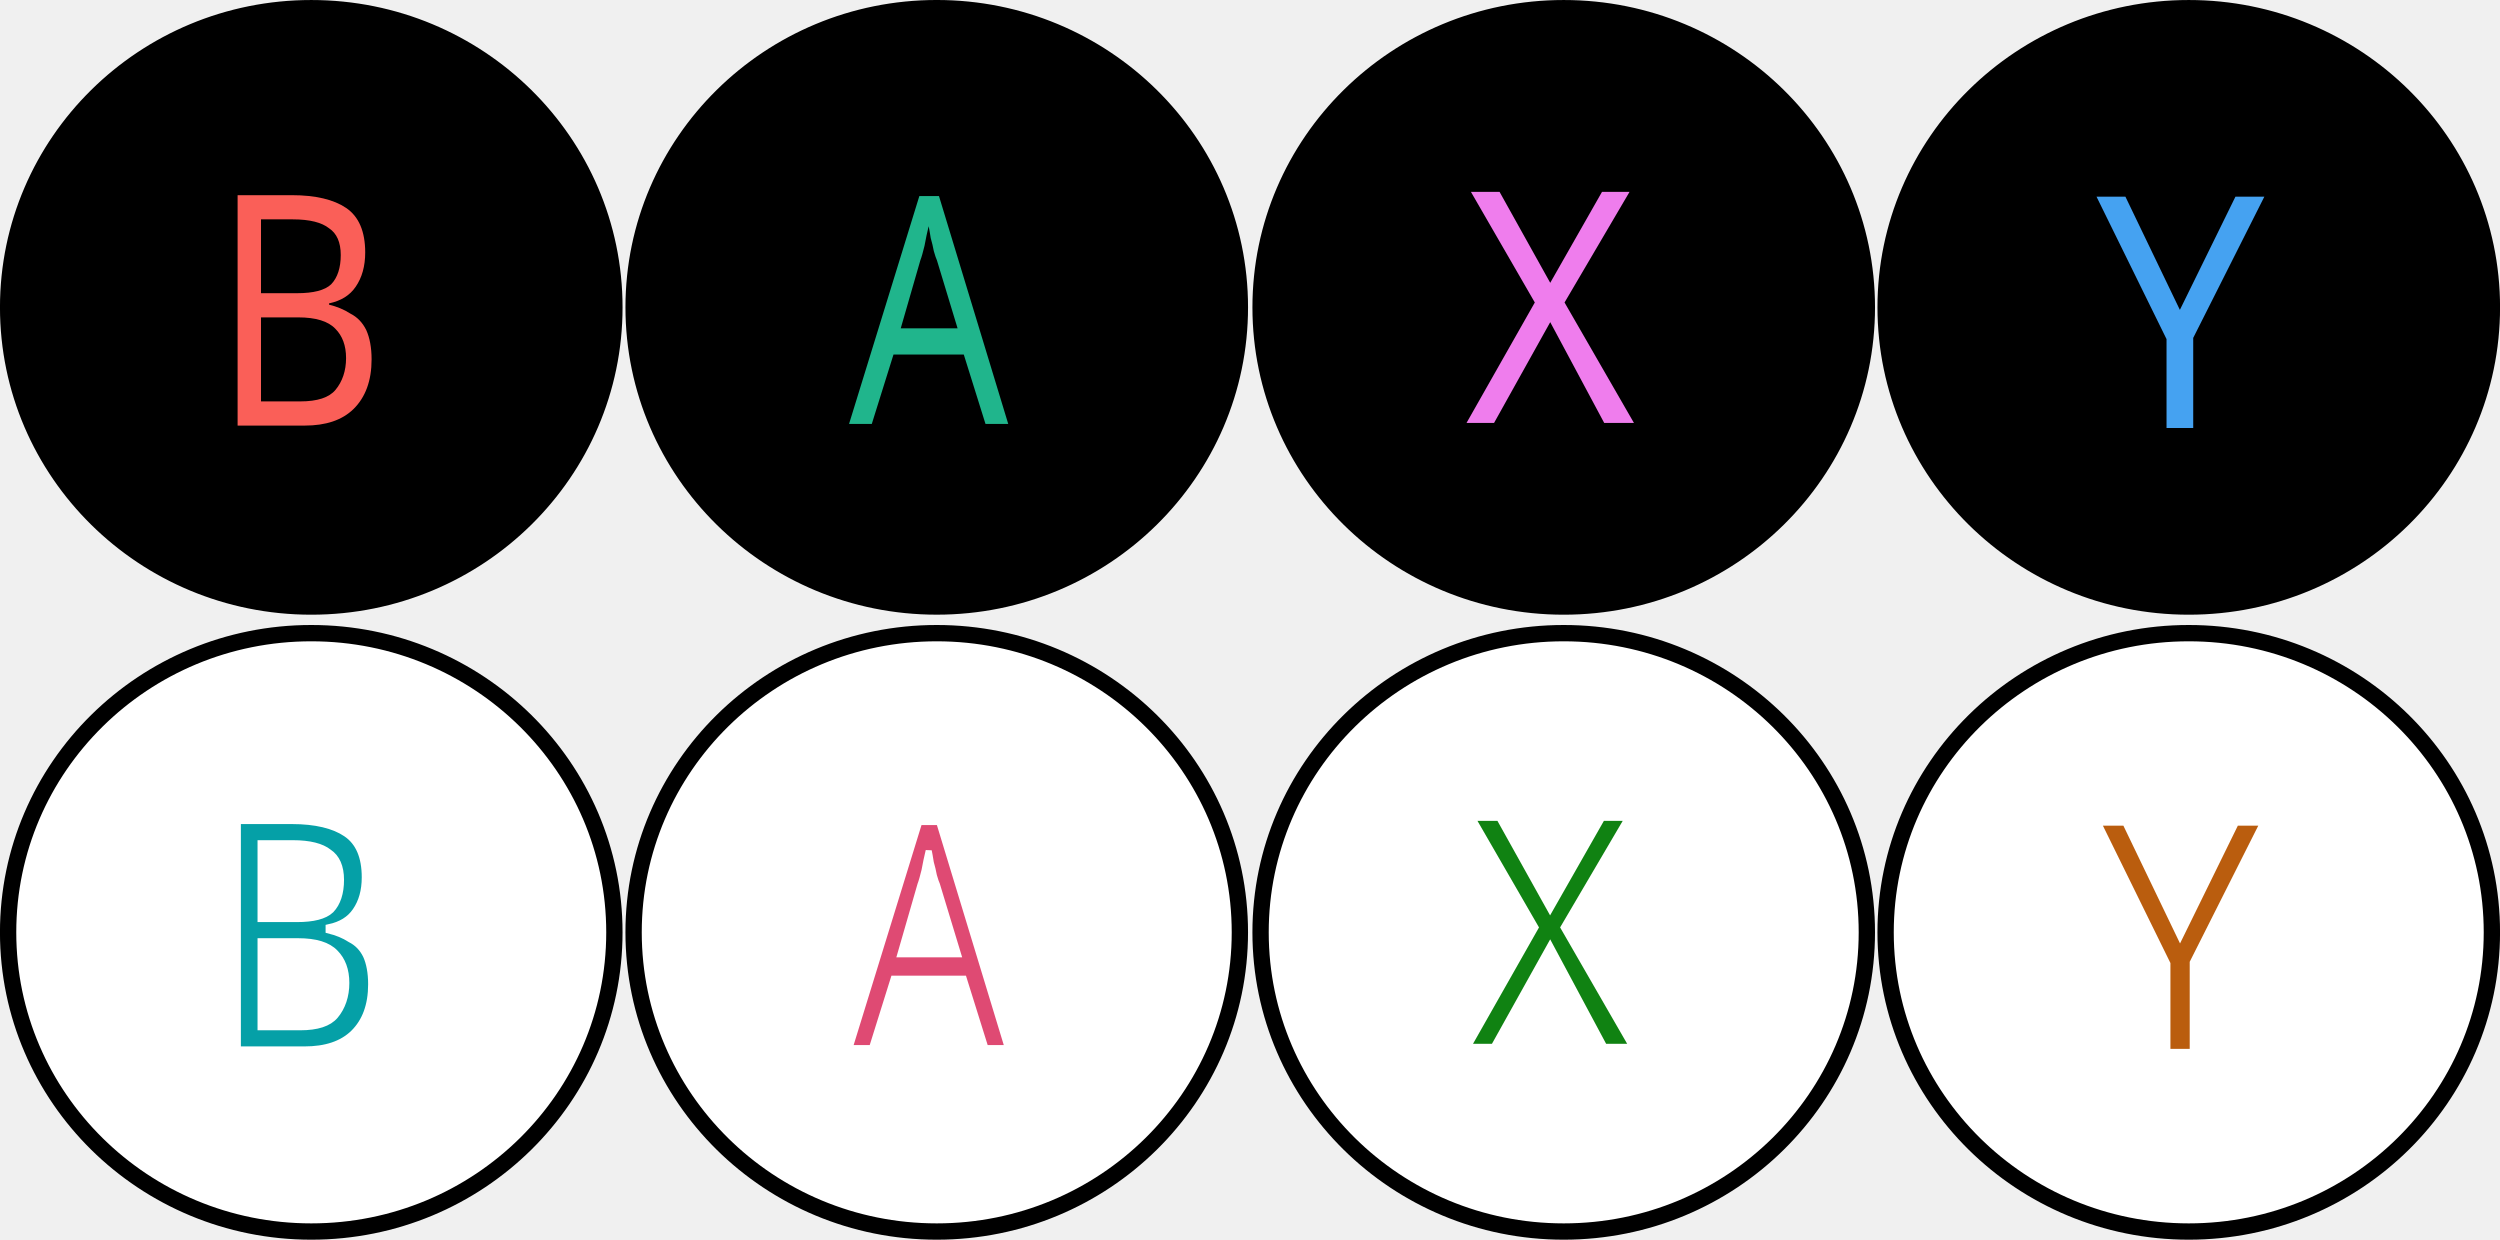
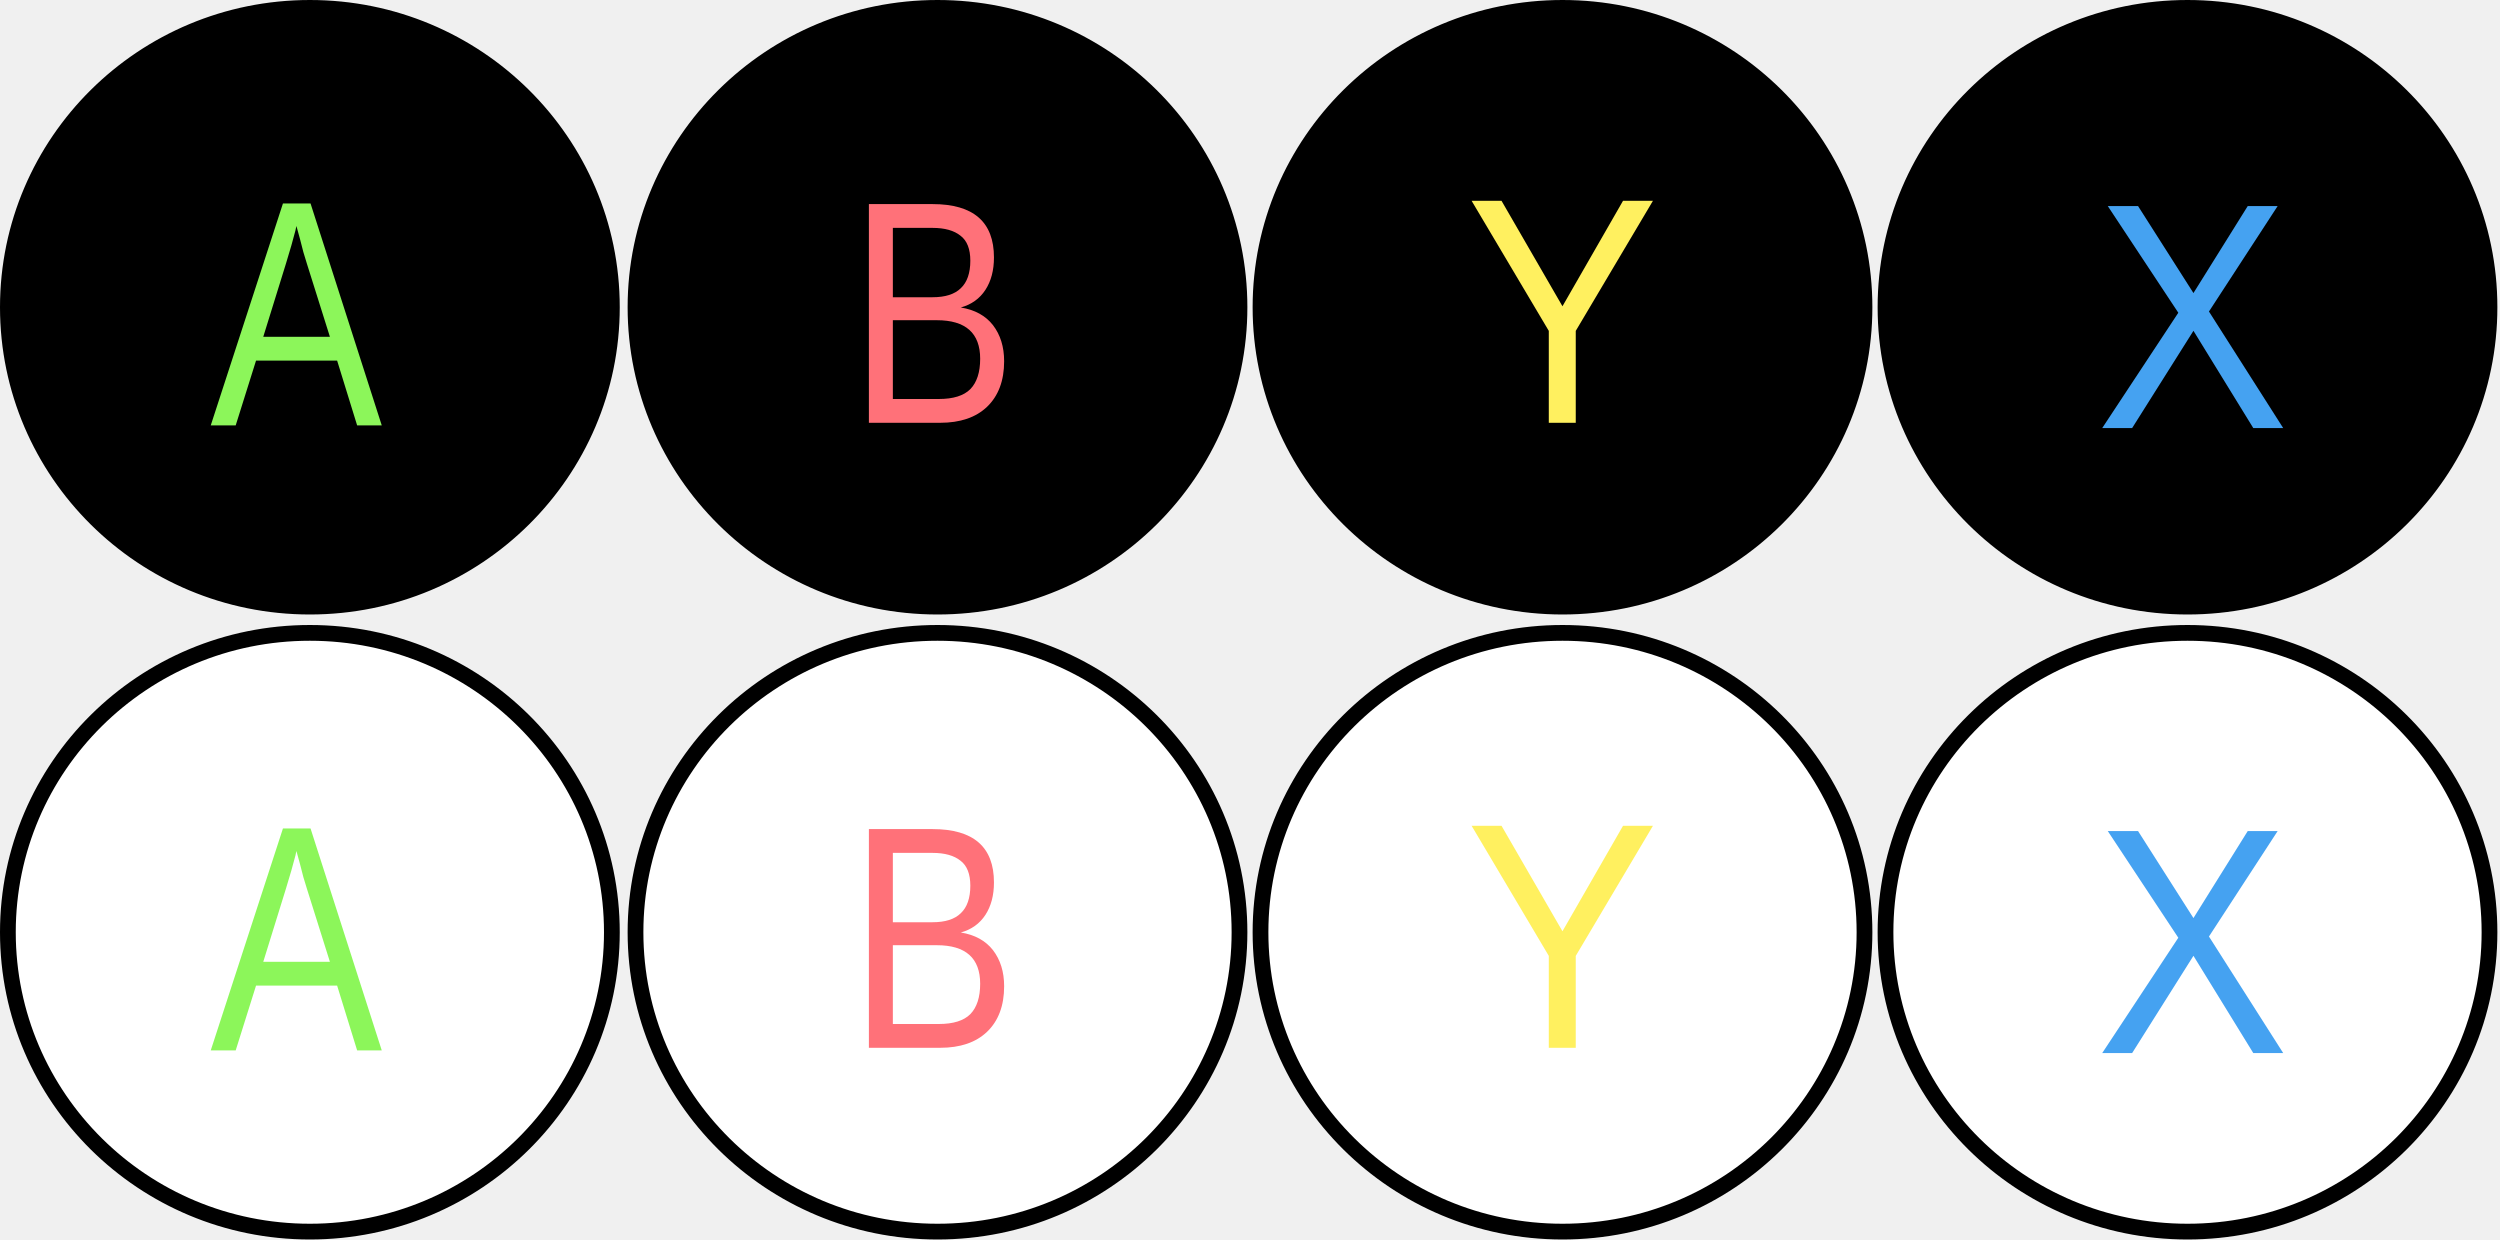
- <svg xmlns="http://www.w3.org/2000/svg" id="svg980" version="1.1" viewBox="0 0 33.574 16.649" height="16.649mm" width="33.574mm">
-   <defs id="defs977" />
-   <g id="layer1" transform="translate(-16,-106)">
-     <g id="g1489" transform="translate(23.50017,10.94868)">
-       <ellipse style="fill:#000000;fill-opacity:1;fill-rule:evenodd;stroke:#000000;stroke-width:0.219;stroke-miterlimit:4;stroke-dasharray:none;stroke-opacity:1" id="path6182" cx="21.894" cy="99.179" rx="4.071" ry="4.018" />
-       <text xml:space="preserve" style="font-style:normal;font-weight:normal;font-size:4.148px;line-height:1.25;font-family:sans-serif;fill:#45a2f1;fill-opacity:1;stroke:none;stroke-width:0.104" x="21.618" y="96.313" id="text9949" transform="scale(0.9554882,1.046585)">
-         <tspan id="tspan9947" style="fill:#45a2f1;fill-opacity:1;stroke-width:0.104" x="21.618" y="96.313">Y</tspan>
+ <svg xmlns="http://www.w3.org/2000/svg" version="1.1" viewBox="0 0 95.2 47.2">
+   <defs>
+     <style>
+       .cls-1 {
+         fill: #8cf65a;
+         font-size: 12.3px;
+       }
+ 
+       .cls-1, .cls-2, .cls-3, .cls-4, .cls-5 {
+         isolation: isolate;
+       }
+ 
+       .cls-1, .cls-3, .cls-4, .cls-5 {
+         font-family: ArialMT, Arial;
+       }
+ 
+       .cls-6 {
+         fill: #fff;
+       }
+ 
+       .cls-6, .cls-7 {
+         stroke: #000;
+         stroke-miterlimit: 11.3;
+         stroke-width: .6px;
+       }
+ 
+       .cls-7 {
+         fill: #000;
+       }
+ 
+       .cls-3 {
+         fill: #45a2f1;
+         font-size: 12.3px;
+       }
+ 
+       .cls-4 {
+         fill: #fff05f;
+         font-size: 12.3px;
+       }
+ 
+       .cls-5 {
+         fill: #ff7179;
+         font-size: 12.1px;
+       }
+     </style>
+   </defs>
+   <g id="svg980">
+     <ellipse id="path6182" class="cls-7" cx="83.3" cy="11.7" rx="11.5" ry="11.4" />
+     <g id="text9949" class="cls-2">
+       <text class="cls-3" transform="translate(79.8 16.3) scale(.9 1)">
+         <tspan x="0" y="0">X</tspan>
      </text>
    </g>
-     <g id="g1484" transform="translate(5.700186,19.12069)">
-       <ellipse style="display:inline;fill:#000000;fill-opacity:1;fill-rule:evenodd;stroke:#000000;stroke-width:0.219;stroke-miterlimit:4;stroke-dasharray:none;stroke-opacity:1" id="path6182-3" cx="31.3" cy="91.007" rx="4.071" ry="4.018" />
-       <text xml:space="preserve" style="font-style:normal;font-weight:normal;font-size:4.11px;line-height:1.25;font-family:sans-serif;display:inline;fill:#ef7ded;fill-opacity:1;stroke:none;stroke-width:0.103" x="31.667" y="87.623" id="text13027" transform="scale(0.9466929,1.056309)">
-         <tspan id="tspan13025" style="fill:#ef7ded;fill-opacity:1;stroke-width:0.103" x="31.667" y="87.623">X</tspan>
+     <ellipse id="path6182-3" class="cls-7" cx="59.5" cy="11.7" rx="11.5" ry="11.4" />
+     <g id="text13027" class="cls-2">
+       <text class="cls-4" transform="translate(55.8 16.1) scale(.9 1)">
+         <tspan x="0" y="0">Y</tspan>
      </text>
    </g>
-     <g id="g1479" transform="translate(-12.15788,10.87239)">
-       <ellipse style="fill:#000000;fill-opacity:1;fill-rule:evenodd;stroke:#000000;stroke-width:0.219;stroke-miterlimit:4;stroke-dasharray:none;stroke-opacity:1" id="path6182-0" cx="40.738" cy="99.255" rx="4.071" ry="4.018" />
-       <text xml:space="preserve" style="font-style:normal;font-weight:normal;font-size:3.777px;line-height:1.25;font-family:sans-serif;fill:#20b58c;fill-opacity:1;stroke:none;stroke-width:0.094" x="44.527" y="89.575" id="text14953" transform="scale(0.8884485,1.125558)">
-         <tspan id="tspan14951" style="fill:#20b58c;fill-opacity:1;stroke-width:0.094" x="44.527" y="89.575">A</tspan>
+     <g id="g1479">
+       <ellipse id="path6182-0" class="cls-7" cx="35.7" cy="11.7" rx="11.5" ry="11.4" />
+       <g id="text14953" class="cls-2">
+         <text class="cls-5" transform="translate(32.3 16.1) scale(.8 1)">
+           <tspan x="0" y="0">B</tspan>
+         </text>
+       </g>
+     </g>
+     <ellipse id="path6182-08" class="cls-7" cx="11.8" cy="11.7" rx="11.5" ry="11.4" />
+     <g id="text16761" class="cls-2">
+       <text class="cls-1" transform="translate(8 16.2) scale(.8 1)">
+         <tspan x="0" y="0">A</tspan>
      </text>
    </g>
-     <g id="g1474" transform="translate(-11.11981,2.626697)">
-       <ellipse style="fill:#000000;fill-opacity:1;fill-rule:evenodd;stroke:#000000;stroke-width:0.219;stroke-miterlimit:4;stroke-dasharray:none;stroke-opacity:1" id="path6182-08" cx="31.3" cy="107.501" rx="4.071" ry="4.018" />
-       <text xml:space="preserve" style="font-style:normal;font-weight:normal;font-size:3.968px;line-height:1.25;font-family:sans-serif;fill:#fa5f58;fill-opacity:1;stroke:none;stroke-width:0.099" x="32.773" y="99.701" id="text16761" transform="scale(0.9139633,1.094136)">
-         <tspan id="tspan16759" style="fill:#fa5f58;fill-opacity:1;stroke-width:0.099" x="32.773" y="99.701">B</tspan>
+     <ellipse id="path6182-02" class="cls-6" cx="83.3" cy="35.5" rx="11.5" ry="11.4" />
+     <g id="text9949-0" class="cls-2">
+       <text class="cls-3" transform="translate(79.8 40.1) scale(.9 1)">
+         <tspan x="0" y="0">X</tspan>
      </text>
+       <text />
    </g>
-     <ellipse style="fill:#ffffff;fill-opacity:1;fill-rule:evenodd;stroke:#000000;stroke-width:0.219;stroke-miterlimit:4;stroke-dasharray:none;stroke-opacity:1" id="path6182-02" cx="45.394" cy="118.521" rx="4.071" ry="4.018" />
-     <text xml:space="preserve" style="font-style:normal;font-weight:normal;font-size:4.148px;line-height:1.25;font-family:sans-serif;fill:#ba5d0e;fill-opacity:1;stroke:#ffffff;stroke-width:0.104;stroke-opacity:1" x="46.213" y="114.795" id="text9949-0" transform="scale(0.9554882,1.046585)">
-       <tspan id="tspan9947-0" style="fill:#ba5d0e;fill-opacity:1;stroke:#ffffff;stroke-width:0.104;stroke-opacity:1" x="46.213" y="114.795">Y</tspan>
-     </text>
-     <ellipse style="display:inline;fill:#ffffff;fill-opacity:1;fill-rule:evenodd;stroke:#000000;stroke-width:0.219;stroke-miterlimit:4;stroke-dasharray:none;stroke-opacity:1" id="path6182-3-5" cx="37" cy="118.521" rx="4.071" ry="4.018" />
-     <text xml:space="preserve" style="font-style:normal;font-weight:normal;font-size:4.11px;line-height:1.25;font-family:sans-serif;display:inline;fill:#108212;fill-opacity:1;stroke:#ffffff;stroke-width:0.103;stroke-opacity:1" x="37.688" y="113.671" id="text13027-5" transform="scale(0.9466929,1.056309)">
-       <tspan id="tspan13025-4" style="fill:#108212;fill-opacity:1;stroke:#ffffff;stroke-width:0.103;stroke-opacity:1" x="37.688" y="113.671">X</tspan>
-     </text>
-     <ellipse style="fill:#ffffff;fill-opacity:1;fill-rule:evenodd;stroke:#000000;stroke-width:0.219;stroke-miterlimit:4;stroke-dasharray:none;stroke-opacity:1" id="path6182-0-9" cx="28.58" cy="118.521" rx="4.071" ry="4.018" />
-     <text xml:space="preserve" style="font-style:normal;font-weight:normal;font-size:3.777px;line-height:1.25;font-family:sans-serif;fill:#df4a73;fill-opacity:1;stroke:#ffffff;stroke-width:0.094;stroke-opacity:1" x="30.843" y="106.692" id="text14953-5" transform="scale(0.8884485,1.125558)">
-       <tspan id="tspan14951-4" style="fill:#df4a73;fill-opacity:1;stroke:#ffffff;stroke-width:0.094;stroke-opacity:1" x="30.843" y="106.692">A</tspan>
-     </text>
-     <ellipse style="fill:#ffffff;fill-opacity:1;fill-rule:evenodd;stroke:#000000;stroke-width:0.219;stroke-miterlimit:4;stroke-dasharray:none;stroke-opacity:1" id="path6182-08-9" cx="20.18" cy="118.521" rx="4.071" ry="4.018" />
-     <text xml:space="preserve" style="font-style:normal;font-weight:normal;font-size:3.968px;line-height:1.25;font-family:sans-serif;fill:#05a0a7;fill-opacity:1;stroke:#ffffff;stroke-width:0.099;stroke-opacity:1" x="20.607" y="109.774" id="text16761-1" transform="scale(0.9139633,1.094136)">
-       <tspan id="tspan16759-4" style="fill:#05a0a7;fill-opacity:1;stroke:#ffffff;stroke-width:0.099;stroke-opacity:1" x="20.607" y="109.774">B</tspan>
-     </text>
+     <ellipse id="path6182-3-5" class="cls-6" cx="59.5" cy="35.5" rx="11.5" ry="11.4" />
+     <g id="text13027-5" class="cls-2">
+       <text class="cls-4" transform="translate(55.8 39.9) scale(.9 1)">
+         <tspan x="0" y="0">Y</tspan>
+       </text>
+       <text />
+     </g>
+     <ellipse id="path6182-0-9" class="cls-6" cx="35.7" cy="35.5" rx="11.5" ry="11.4" />
+     <g id="text14953-5" class="cls-2">
+       <text class="cls-5" transform="translate(32.3 39.9) scale(.8 1)">
+         <tspan x="0" y="0">B</tspan>
+       </text>
+       <text />
+     </g>
+     <ellipse id="path6182-08-9" class="cls-6" cx="11.8" cy="35.5" rx="11.5" ry="11.4" />
+     <g id="text16761-1" class="cls-2">
+       <text class="cls-1" transform="translate(8 40) scale(.8 1)">
+         <tspan x="0" y="0">A</tspan>
+       </text>
+       <text />
+     </g>
  </g>
</svg>
